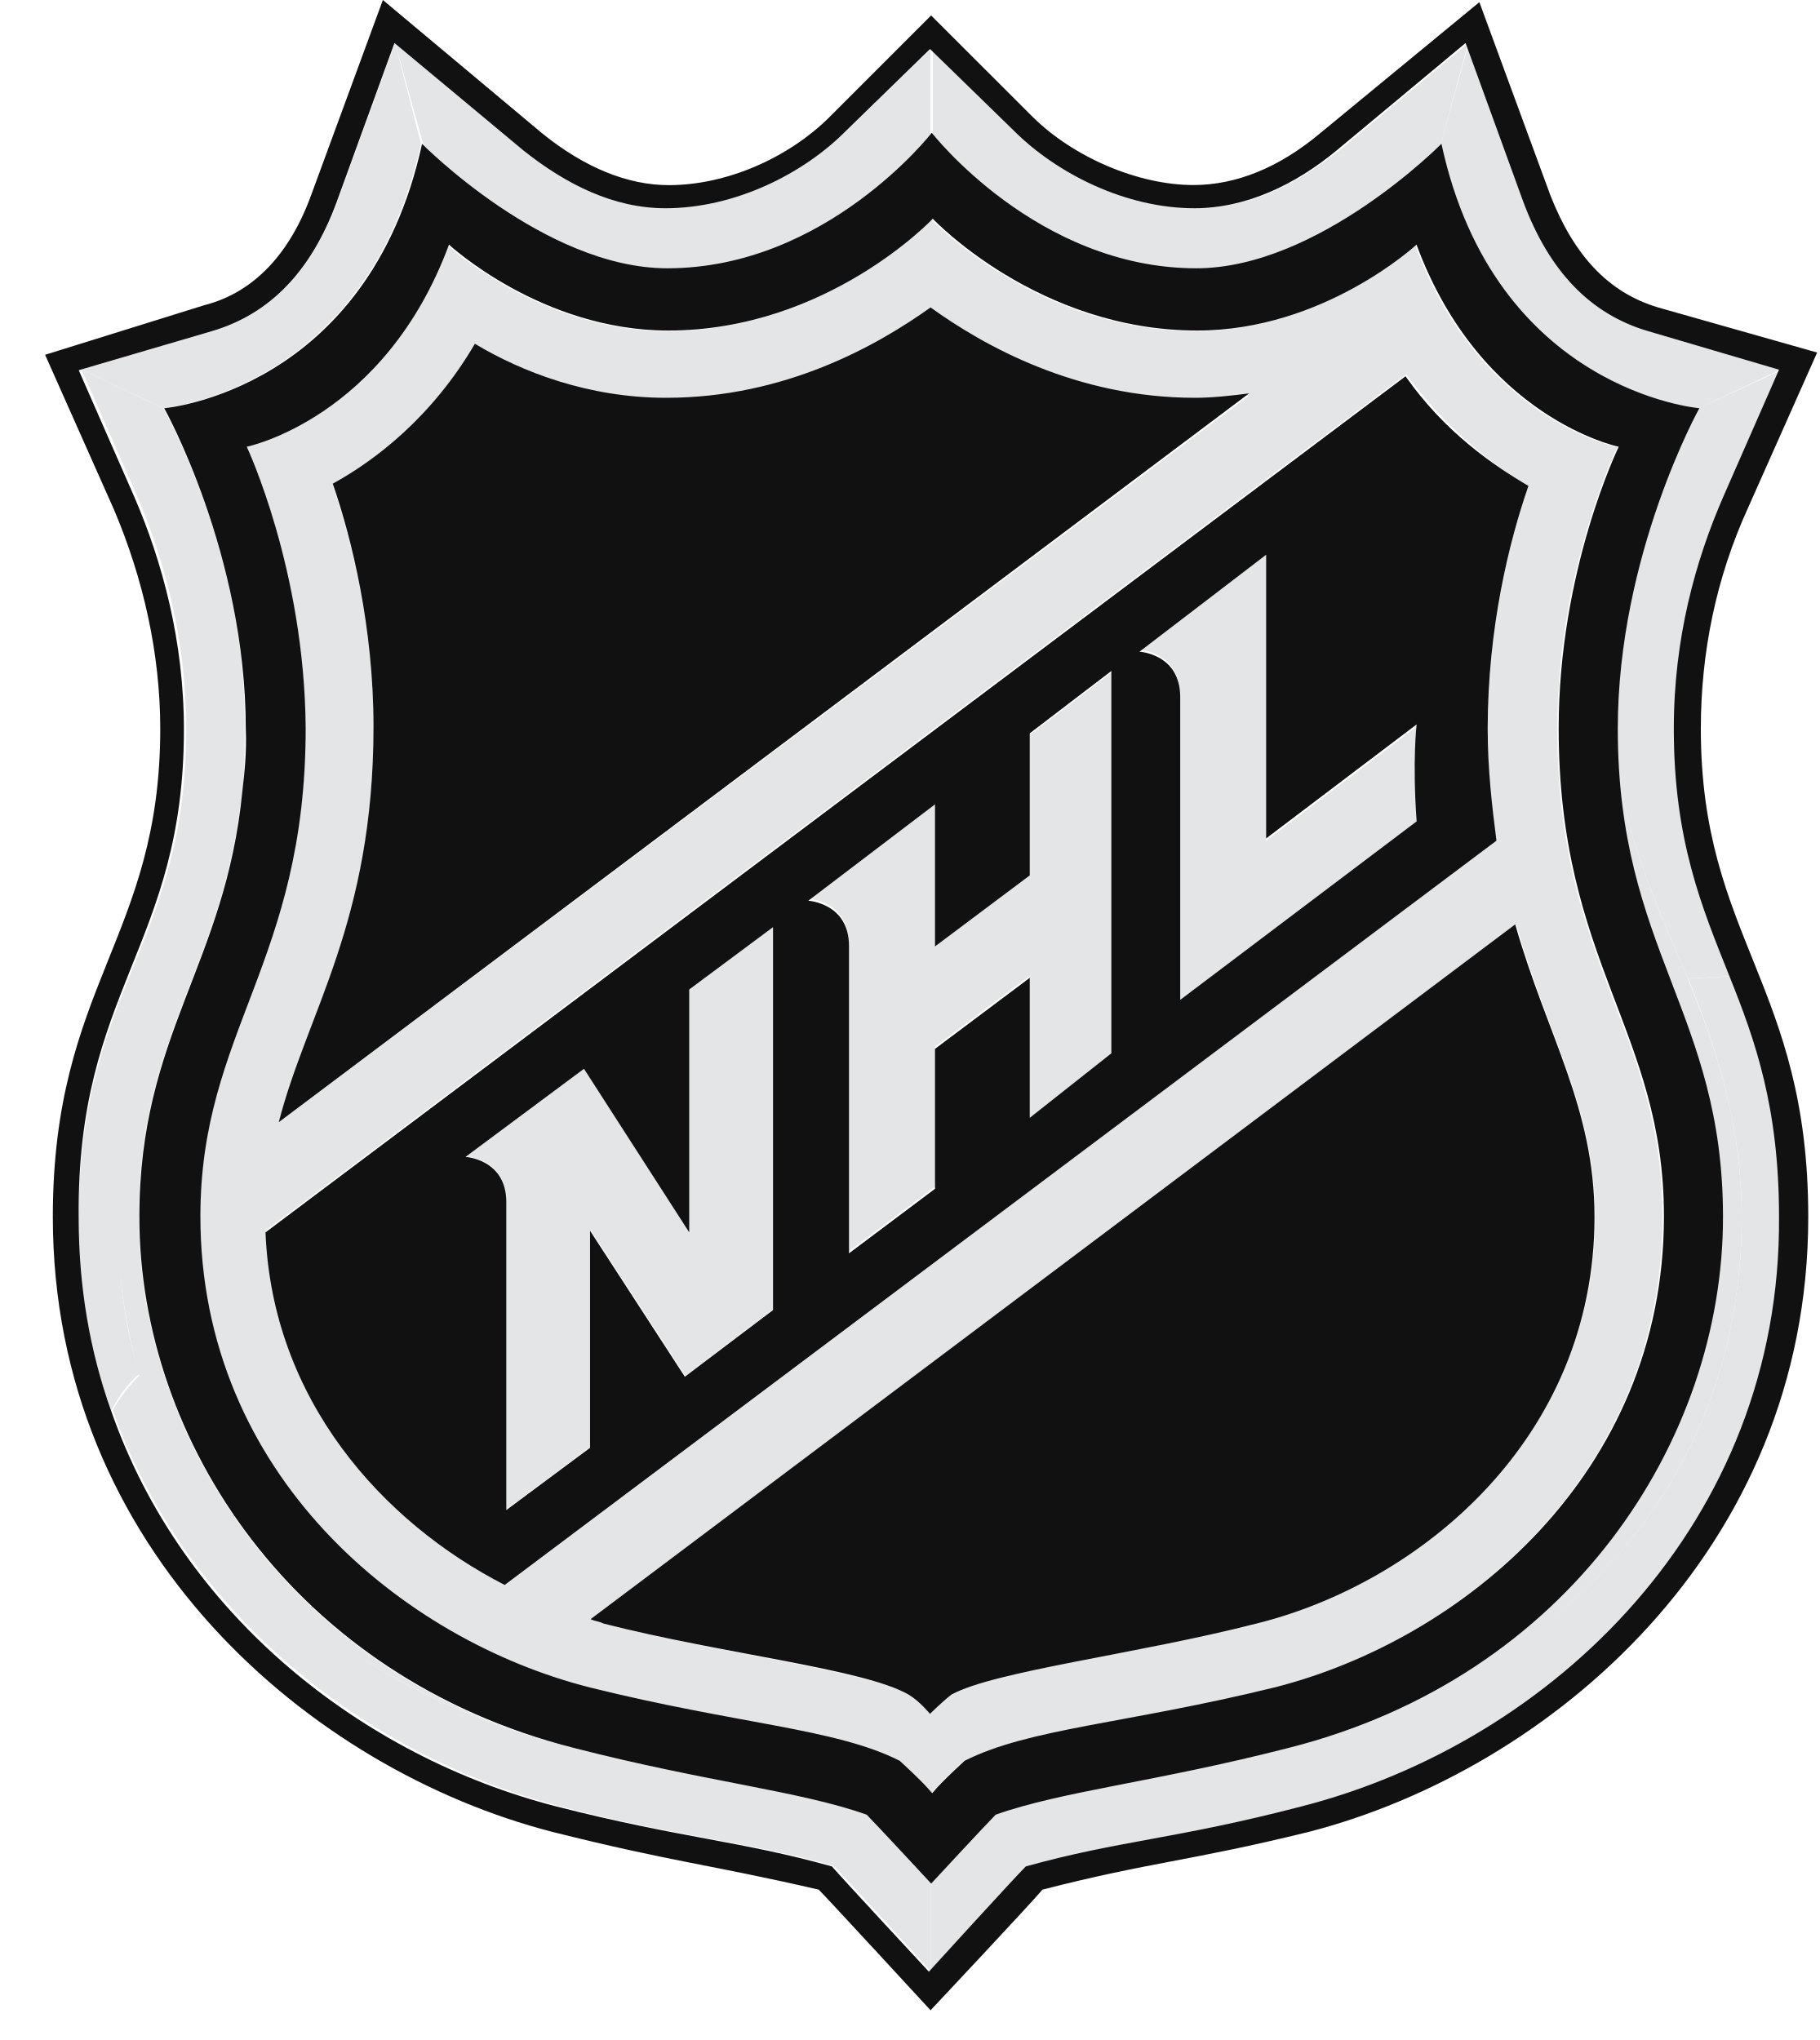
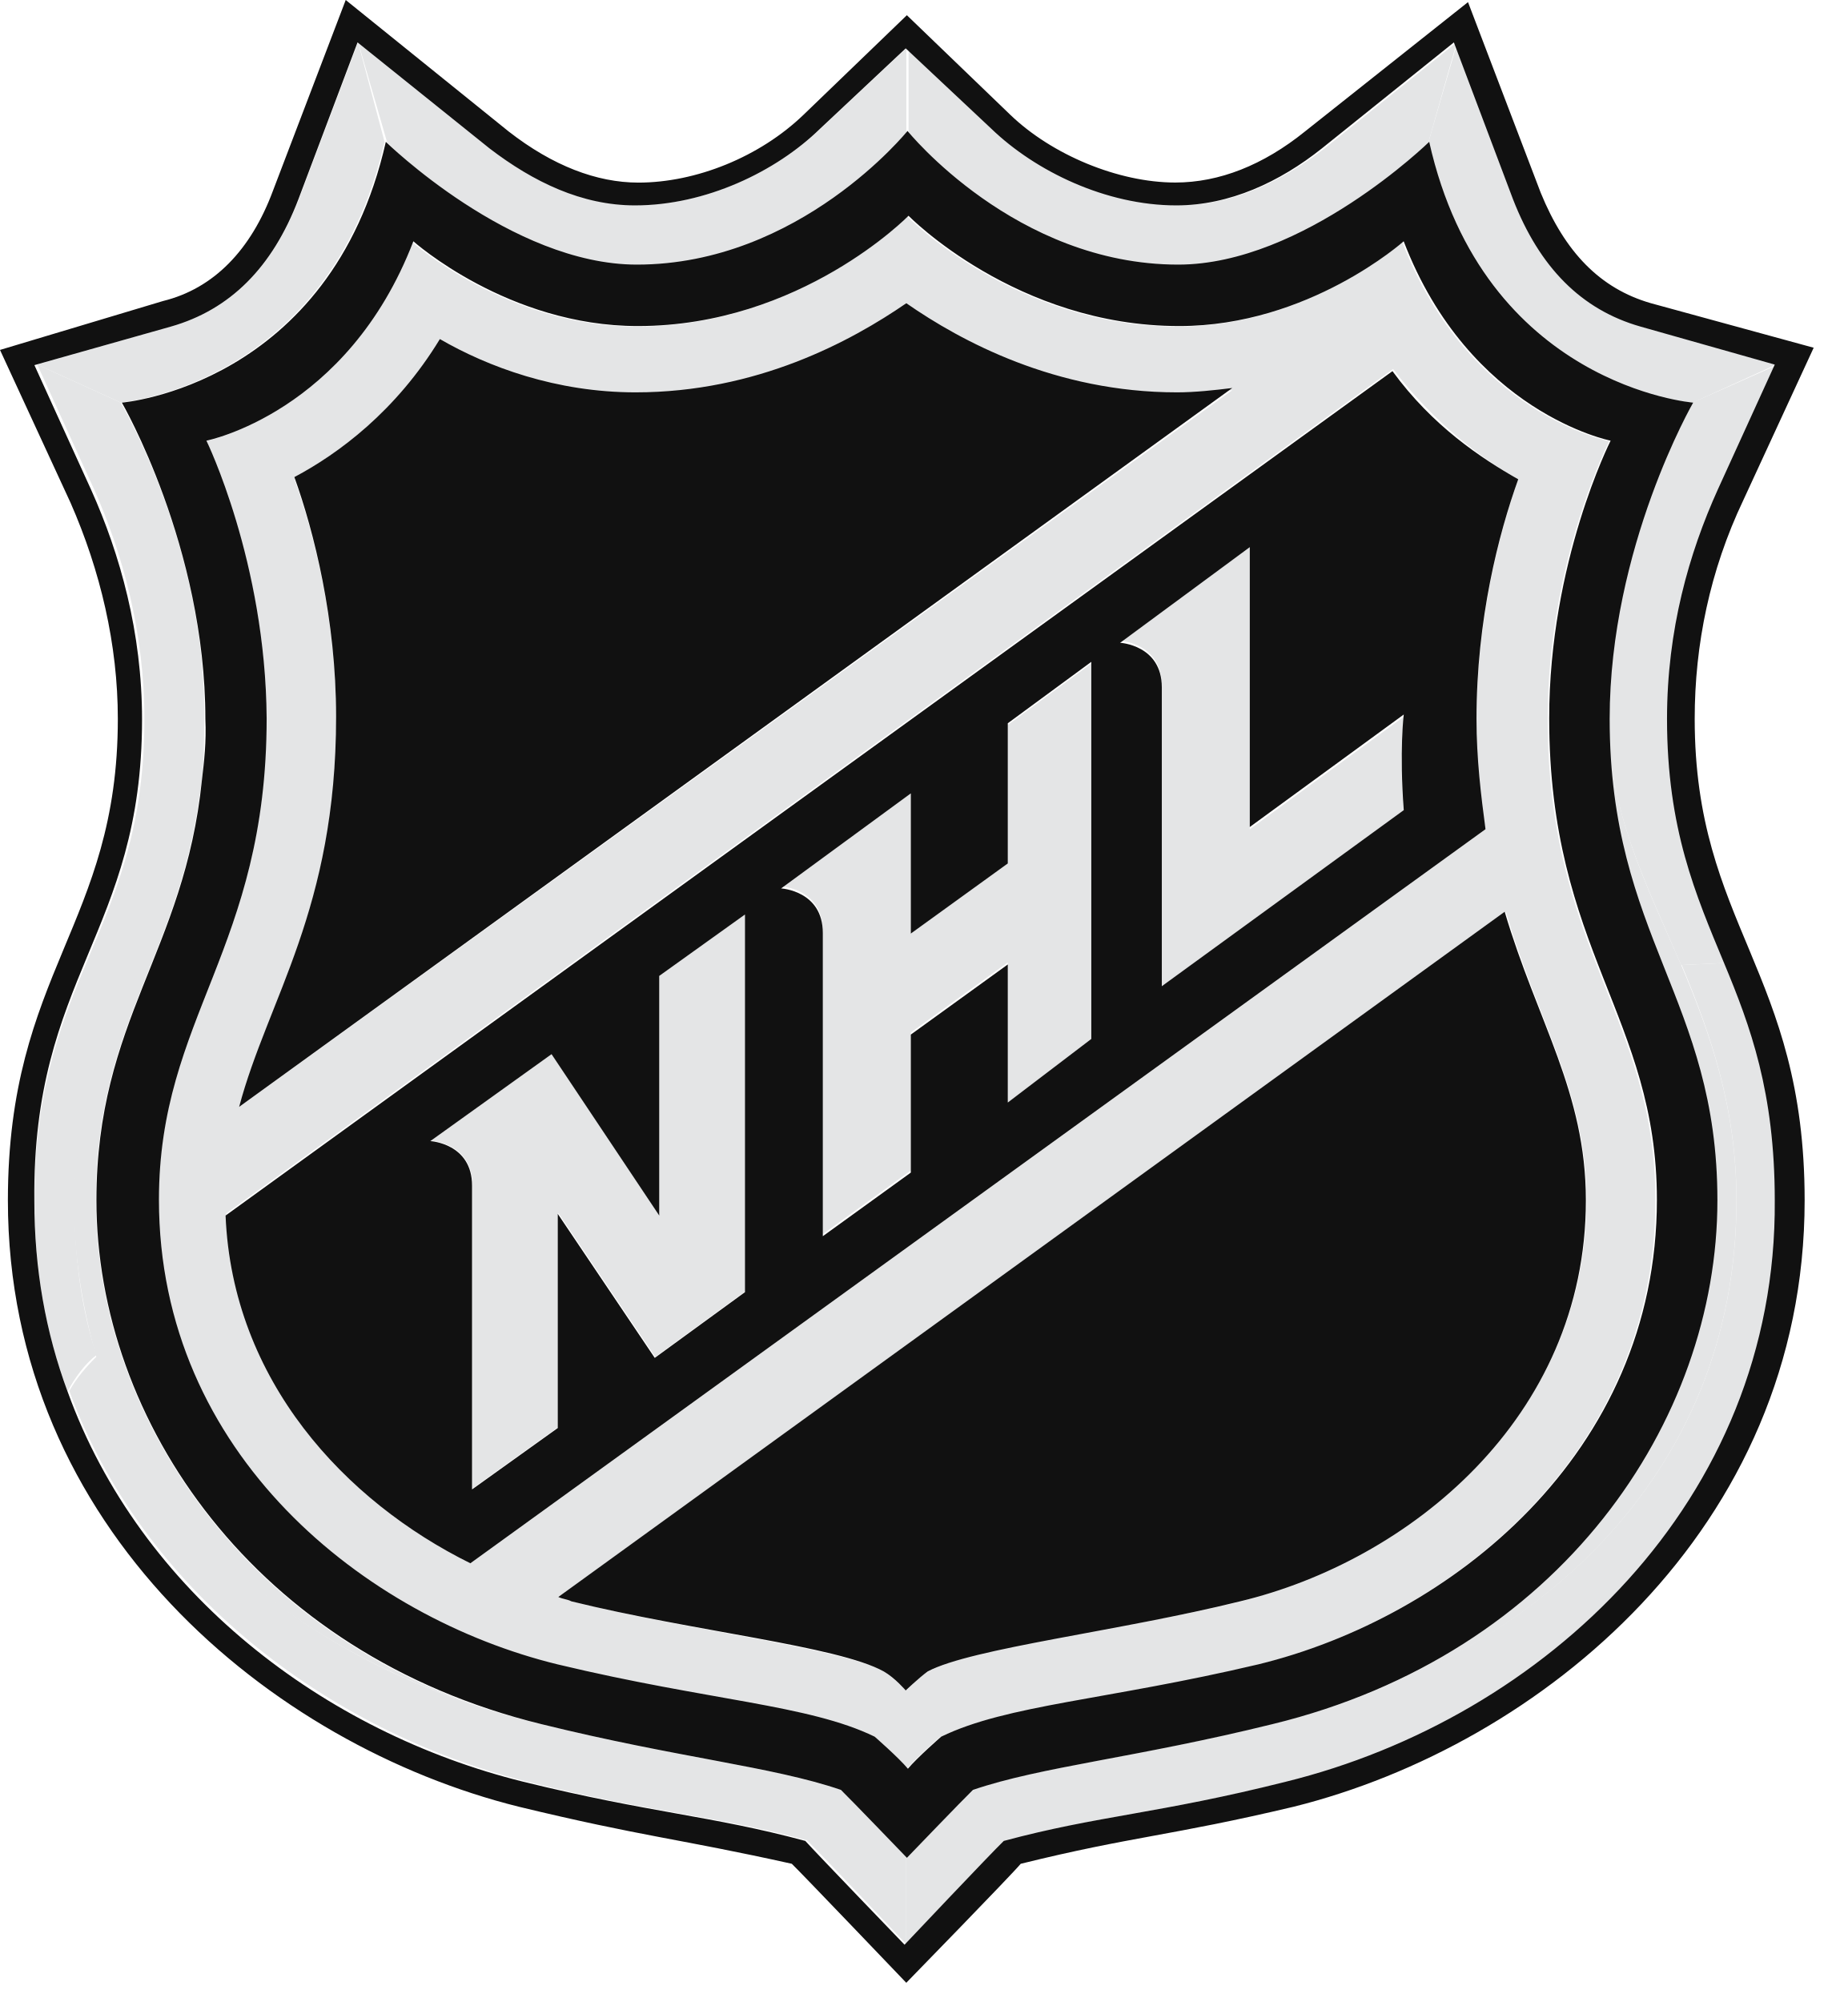
- <svg xmlns="http://www.w3.org/2000/svg" width="33" height="37" viewBox="0 0 33 37" fill="none">
-   <g id="Logos 11">
-     <path id="path6" d="M2.516 22.072C2.516 18.755 4.075 17.506 4.385 14.348C3.956 17.116 2.127 19.345 2.127 22.072C2.127 23.121 2.286 24.06 2.516 24.92C3.646 28.747 7.083 30.845 10.361 31.704C5.324 30.415 2.516 26.129 2.516 22.072ZM31.583 22.072C31.583 20.354 31.114 18.994 30.604 17.745C29.985 16.266 29.315 14.897 29.315 13.219C29.315 17.236 31.224 18.404 31.224 22.072C31.224 26.129 28.456 30.415 23.38 31.704C27.956 30.535 31.583 27.178 31.583 22.072Z" fill="#E4E5E6" />
-     <path id="path8" d="M29.903 6.007C28.854 5.697 28.104 4.918 27.645 3.669L26.636 0.781L26.126 2.61C27.135 7.096 30.802 7.406 30.802 7.406L32.281 6.707L29.903 6.007ZM12.506 22.343L10.598 19.376L8.449 20.975C8.449 20.975 9.188 21.015 9.188 21.794V27.37L10.707 26.24V22.304L12.426 24.951L14.024 23.742V16.807L12.505 17.937V22.343H12.506ZM18.672 15.869L16.953 17.158V14.58L14.655 16.298C14.655 16.298 15.395 16.338 15.395 17.118V22.693L16.953 21.524V18.986L18.672 17.697V20.275L20.151 19.186V12.201L18.672 13.331V15.869ZM22.958 15.249V10.064L20.66 11.782C20.66 11.782 21.399 11.822 21.399 12.602V18.177L25.686 14.94C25.606 13.851 25.686 13.181 25.686 13.181L22.958 15.249Z" fill="#E4E5E6" />
-     <path id="path19" d="M3.378 13.219C3.378 17.155 1.43 17.935 1.43 22.072C1.43 23.321 1.63 24.53 2.019 25.579C2.139 25.349 2.329 25.069 2.529 24.92C2.259 24.06 2.139 23.121 2.139 22.072C2.139 19.384 3.968 17.116 4.397 14.348C4.437 13.998 4.437 13.609 4.437 13.219C4.477 10.061 2.958 7.403 2.958 7.403L1.48 6.704L2.489 9.002C2.989 10.171 3.378 11.62 3.378 13.219Z" fill="#E4E5E6" />
-     <path id="path30" d="M29.314 13.219C29.314 14.897 29.974 16.226 30.603 17.745L31.423 17.705C30.913 16.456 30.414 15.247 30.414 13.219C30.414 11.62 30.803 10.181 31.313 9.002L32.322 6.704L30.803 7.403C30.803 7.403 29.314 10.061 29.314 13.219Z" fill="#E4E5E6" />
-     <path id="path45" d="M15.707 32.912C14.498 32.482 12.819 32.322 10.401 31.703C7.084 30.883 3.696 28.735 2.557 24.918C2.357 25.118 2.167 25.348 2.047 25.578C3.336 29.244 6.613 31.823 10.12 32.752C12.378 33.341 13.437 33.371 15.117 33.84C15.347 34.07 16.875 35.749 16.875 35.749V34.15C16.876 34.161 15.867 33.032 15.707 32.912Z" fill="#E4E5E6" />
-     <path id="path68" d="M10.672 30.616C13.359 31.276 15.118 31.355 16.288 31.945C16.288 31.945 16.717 32.335 16.877 32.535C17.037 32.335 17.467 31.945 17.467 31.945C18.636 31.355 20.395 31.286 23.083 30.616C26.48 29.757 30.147 26.759 30.147 22.073C30.147 18.716 28.239 17.467 28.239 13.22C28.239 10.332 29.327 8.114 29.327 8.114C29.327 8.114 26.829 7.604 25.661 4.447C25.661 4.447 23.982 6.006 21.684 6.006C18.797 6.006 16.888 3.978 16.888 3.978C16.888 3.978 14.979 6.006 12.092 6.006C9.794 6.006 8.115 4.447 8.115 4.447C6.946 7.605 4.449 8.114 4.449 8.114C4.449 8.114 5.537 10.342 5.537 13.22C5.537 17.476 3.629 18.715 3.629 22.073C3.618 26.789 7.284 29.757 10.672 30.616ZM28.927 22.073C28.927 26.049 25.77 28.668 22.802 29.447C20.654 29.997 18.086 30.267 17.267 30.736C17.067 30.855 16.877 31.085 16.877 31.085C16.877 31.085 16.647 30.855 16.488 30.736C15.709 30.306 13.09 29.997 10.952 29.447C10.873 29.407 10.792 29.407 10.722 29.367L27.499 16.768C28.068 18.796 28.927 20.085 28.927 22.073ZM27.718 8.814C27.368 9.823 26.979 11.432 26.979 13.22C26.979 13.96 27.019 14.659 27.139 15.249L9.153 28.748C6.895 27.578 4.936 25.35 4.826 22.313L25.5 6.785C26.239 7.794 27.059 8.424 27.718 8.814ZM6.774 13.22C6.774 11.391 6.385 9.822 6.035 8.813C6.814 8.384 7.834 7.604 8.613 6.275C9.473 6.744 10.681 7.254 12.08 7.254C14.229 7.254 15.907 6.315 16.877 5.616C17.856 6.315 19.524 7.254 21.673 7.254C22.022 7.254 22.332 7.214 22.652 7.175L5.056 20.355C5.566 18.366 6.774 16.727 6.774 13.22Z" fill="#E4E5E6" />
-     <path id="path83" d="M12.08 4.904C14.967 4.904 16.876 2.446 16.876 2.446V0.888L15.357 2.366C14.578 3.145 13.329 3.775 12.08 3.775C11.141 3.775 10.251 3.345 9.502 2.726L7.164 0.777L7.674 2.606C7.633 2.606 9.852 4.904 12.08 4.904Z" fill="#E4E5E6" />
-     <path id="path98" d="M31.584 22.072C31.584 27.178 27.957 30.535 23.35 31.704C20.932 32.324 19.253 32.483 18.044 32.913C17.885 33.073 16.875 34.162 16.875 34.162V35.761C16.875 35.761 18.434 34.083 18.633 33.852C20.312 33.383 21.361 33.343 23.63 32.764C28.196 31.594 32.332 27.618 32.332 22.073C32.332 20.084 31.903 18.875 31.433 17.706L30.613 17.746C31.114 18.994 31.584 20.354 31.584 22.072Z" fill="#E4E5E6" />
-     <path id="path113" d="M21.67 4.904C23.898 4.904 26.117 2.646 26.117 2.646L26.627 0.777L24.289 2.726C23.51 3.345 22.65 3.775 21.711 3.775C20.462 3.775 19.213 3.155 18.434 2.366L16.915 0.887V2.416C16.874 2.447 18.783 4.904 21.67 4.904Z" fill="#E4E5E6" />
-     <path id="path128" d="M7.633 2.606L7.164 0.777L6.115 3.665C5.646 4.914 4.906 5.693 3.857 6.003L1.479 6.703L2.958 7.402C2.947 7.402 6.654 7.092 7.633 2.606Z" fill="#E4E5E6" />
-     <path id="path130" d="M5.055 20.354L22.651 7.135C22.341 7.175 21.991 7.215 21.672 7.215C19.523 7.215 17.845 6.275 16.875 5.576C15.896 6.275 14.228 7.215 12.079 7.215C10.671 7.215 9.461 6.745 8.612 6.235C7.833 7.564 6.813 8.344 6.034 8.773C6.384 9.782 6.773 11.391 6.773 13.18C6.773 16.726 5.565 18.365 5.055 20.354ZM10.71 29.367C10.79 29.407 10.871 29.407 10.941 29.446C13.089 29.996 15.657 30.266 16.476 30.735C16.676 30.855 16.865 31.085 16.865 31.085C16.865 31.085 17.095 30.855 17.255 30.735C18.034 30.306 20.652 29.996 22.79 29.446C25.758 28.707 28.915 26.089 28.915 22.072C28.915 20.084 28.056 18.795 27.477 16.766L10.71 29.367ZM2.906 13.219C2.906 17.006 0.958 17.866 0.958 22.072C0.958 28.118 5.634 32.094 10.011 33.224C12.199 33.773 12.858 33.813 14.847 34.273C15.007 34.432 16.875 36.461 16.875 36.461C16.875 36.461 18.743 34.473 18.903 34.273C20.891 33.763 21.55 33.763 23.739 33.224C28.106 32.094 32.791 28.118 32.791 22.072C32.791 17.856 30.843 17.006 30.843 13.219C30.843 11.851 31.113 10.491 31.703 9.202L32.952 6.394L30.064 5.575C29.165 5.305 28.545 4.635 28.116 3.546L26.827 0.039L23.939 2.417C23.2 3.037 22.42 3.356 21.641 3.356C20.632 3.356 19.453 2.846 18.713 2.107L16.885 0.28L15.057 2.109C14.277 2.888 13.148 3.358 12.129 3.358C11.39 3.358 10.61 3.048 9.831 2.418L6.943 0L5.654 3.507C5.265 4.596 4.605 5.306 3.706 5.535L0.818 6.435L2.067 9.243C2.597 10.492 2.906 11.851 2.906 13.219ZM3.846 6.005C4.895 5.696 5.644 4.917 6.104 3.667L7.153 0.78L9.491 2.728C10.27 3.348 11.129 3.777 12.069 3.777C13.318 3.777 14.567 3.158 15.346 2.369L16.865 0.889L18.384 2.369C19.163 3.148 20.412 3.777 21.661 3.777C22.6 3.777 23.49 3.348 24.239 2.728L26.577 0.78L27.626 3.667C28.095 4.917 28.835 5.696 29.884 6.005L32.261 6.705L31.253 9.003C30.743 10.172 30.353 11.581 30.353 13.219C30.353 15.247 30.863 16.456 31.362 17.706C31.831 18.875 32.261 20.083 32.261 22.072C32.301 27.608 28.165 31.595 23.599 32.764C21.34 33.353 20.282 33.383 18.602 33.852C18.372 34.082 16.844 35.761 16.844 35.761C16.844 35.761 15.285 34.082 15.086 33.852C13.407 33.383 12.358 33.342 10.089 32.764C6.582 31.864 3.305 29.296 2.016 25.59C1.627 24.501 1.427 23.331 1.427 22.082C1.387 17.946 3.335 17.166 3.335 13.229C3.335 11.63 2.945 10.192 2.436 9.013L1.428 6.715L3.846 6.005ZM9.152 28.747L27.137 15.248C27.057 14.629 26.978 13.959 26.978 13.22C26.978 11.391 27.367 9.822 27.717 8.813C27.057 8.424 26.198 7.834 25.488 6.825L4.815 22.352C4.935 25.389 6.933 27.608 9.152 28.747ZM22.96 10.062V15.207L25.689 13.139C25.689 13.139 25.609 13.799 25.689 14.898L21.402 18.135V12.639C21.402 11.86 20.663 11.82 20.663 11.82L22.96 10.062ZM16.955 14.589V17.166L18.674 15.877V13.3L20.153 12.17V19.105L18.674 20.274V17.735L16.955 19.024V21.562L15.396 22.732V17.157C15.396 16.378 14.657 16.337 14.657 16.337L16.955 14.589ZM10.59 19.385L12.499 22.352V17.946L14.018 16.816V23.761L12.419 24.97L10.7 22.322V26.259L9.182 27.388V21.803C9.182 21.024 8.442 20.983 8.442 20.983L10.59 19.385ZM4.395 14.349C4.086 17.506 2.527 18.755 2.527 22.072C2.527 26.129 5.335 30.416 10.411 31.704C12.829 32.324 14.508 32.484 15.717 32.914C15.876 33.073 16.886 34.163 16.886 34.163C16.886 34.163 17.895 33.074 18.055 32.914C19.265 32.484 20.943 32.324 23.361 31.704C28.467 30.416 31.245 26.129 31.245 22.072C31.245 18.365 29.337 17.236 29.337 13.219C29.337 10.062 30.816 7.404 30.816 7.404C30.816 7.404 27.109 7.094 26.139 2.608C26.139 2.608 23.911 4.866 21.693 4.866C18.805 4.866 16.897 2.408 16.897 2.408C16.897 2.408 14.988 4.866 12.101 4.866C9.872 4.866 7.654 2.608 7.654 2.608C6.675 7.094 2.978 7.404 2.978 7.404C2.978 7.404 4.457 10.052 4.457 13.219C4.475 13.649 4.435 13.999 4.395 14.349ZM4.475 8.103C4.475 8.103 6.973 7.593 8.142 4.437C8.142 4.437 9.82 5.995 12.118 5.995C15.006 5.995 16.915 3.967 16.915 3.967C16.915 3.967 18.823 5.995 21.711 5.995C24.009 5.995 25.687 4.437 25.687 4.437C26.857 7.594 29.354 8.103 29.354 8.103C29.354 8.103 28.265 10.332 28.265 13.209C28.265 17.466 30.174 18.705 30.174 22.062C30.174 26.739 26.507 29.746 23.109 30.606C20.422 31.265 18.663 31.345 17.494 31.935C17.494 31.935 17.064 32.324 16.904 32.524C16.744 32.324 16.314 31.935 16.314 31.935C15.145 31.345 13.387 31.275 10.698 30.606C7.301 29.746 3.634 26.749 3.634 22.062C3.634 18.705 5.543 17.456 5.543 13.209C5.524 10.332 4.475 8.103 4.475 8.103Z" fill="#111111" />
-   </g>
+ <svg xmlns="http://www.w3.org/2000/svg" width="48" height="52" viewBox="0 0 48 52" fill="none">
+   <path d="M2.489 31.177C2.489 26.492 4.775 24.727 5.229 20.267C4.599 24.177 1.918 27.325 1.918 31.177C1.918 32.659 2.152 33.985 2.489 35.2C4.145 40.605 9.184 43.569 13.991 44.782C6.606 42.962 2.489 36.907 2.489 31.177ZM45.108 31.177C45.108 28.75 44.42 26.83 43.673 25.065C42.764 22.976 41.783 21.043 41.783 18.672C41.783 24.346 44.581 25.997 44.581 31.177C44.581 36.907 40.523 42.962 33.08 44.782C39.791 43.131 45.108 38.389 45.108 31.177Z" fill="#E4E5E6" />
+   <path d="M42.648 8.485C41.11 8.047 40.01 6.947 39.337 5.182L37.857 1.104L37.109 3.687C38.589 10.024 43.966 10.461 43.966 10.461L46.135 9.473L42.648 8.485ZM17.14 31.561L14.342 27.369L11.191 29.627C11.191 29.627 12.275 29.684 12.275 30.785V38.66L14.502 37.065V31.504L17.022 35.244L19.366 33.536V23.741L17.139 25.336V31.561H17.14ZM26.18 22.415L23.661 24.236V20.594L20.291 23.022C20.291 23.022 21.375 23.078 21.375 24.179V32.054L23.661 30.403V26.818L26.18 24.997V28.639L28.349 27.101V17.235L26.18 18.83V22.415ZM32.465 21.54V14.215L29.096 16.642C29.096 16.642 30.179 16.699 30.179 17.8V25.675L36.464 21.102C36.347 19.564 36.464 18.619 36.464 18.619L32.465 21.54Z" fill="#E4E5E6" />
+   <path d="M3.751 18.672C3.751 24.232 0.895 25.334 0.895 31.177C0.895 32.941 1.188 34.649 1.759 36.131C1.935 35.806 2.213 35.41 2.507 35.199C2.11 33.985 1.935 32.658 1.935 31.177C1.935 27.38 4.616 24.177 5.246 20.267C5.304 19.773 5.304 19.223 5.304 18.672C5.362 14.211 3.135 10.457 3.135 10.457L0.968 9.47L2.447 12.716C3.18 14.367 3.751 16.413 3.751 18.672Z" fill="#E4E5E6" />
+   <path d="M41.781 18.672C41.781 21.042 42.748 22.919 43.671 25.065L44.873 25.009C44.125 23.244 43.393 21.536 43.393 18.672C43.393 16.413 43.965 14.381 44.712 12.716L46.192 9.47L43.965 10.457C43.965 10.457 41.781 14.211 41.781 18.672Z" fill="#E4E5E6" />
+   <path d="M21.83 46.488C20.057 45.882 17.596 45.655 14.05 44.78C9.186 43.623 4.219 40.589 2.548 35.197C2.255 35.48 1.977 35.804 1.801 36.129C3.691 41.308 8.496 44.95 13.638 46.262C16.949 47.095 18.502 47.137 20.964 47.8C21.301 48.125 23.542 50.496 23.542 50.496V48.237C23.544 48.253 22.065 46.657 21.83 46.488Z" fill="#E4E5E6" />
+   <path d="M14.448 43.246C18.389 44.178 20.968 44.29 22.682 45.123C22.682 45.123 23.312 45.673 23.547 45.956C23.78 45.673 24.411 45.123 24.411 45.123C26.126 44.29 28.704 44.192 32.645 43.246C37.627 42.032 43.003 37.798 43.003 31.178C43.003 26.437 40.205 24.672 40.205 18.673C40.205 14.595 41.802 11.461 41.802 11.461C41.802 11.461 38.139 10.741 36.425 6.282C36.425 6.282 33.964 8.484 30.595 8.484C26.361 8.484 23.562 5.619 23.562 5.619C23.562 5.619 20.764 8.484 16.53 8.484C13.16 8.484 10.699 6.282 10.699 6.282C8.985 10.742 5.323 11.461 5.323 11.461C5.323 11.461 6.919 14.609 6.919 18.673C6.919 24.686 4.121 26.436 4.121 31.178C4.104 37.84 9.481 42.032 14.448 43.246ZM41.215 31.178C41.215 36.795 36.585 40.494 32.234 41.594C29.084 42.371 25.319 42.752 24.118 43.415C23.824 43.584 23.547 43.909 23.547 43.909C23.547 43.909 23.209 43.584 22.976 43.415C21.833 42.809 17.994 42.371 14.859 41.594C14.742 41.538 14.624 41.538 14.522 41.482L39.12 23.685C39.955 26.549 41.215 28.37 41.215 31.178ZM39.442 12.45C38.929 13.875 38.358 16.148 38.358 18.674C38.358 19.719 38.416 20.706 38.593 21.539L12.221 40.607C8.91 38.955 6.038 35.808 5.876 31.517L36.189 9.584C37.273 11.01 38.475 11.899 39.442 12.45ZM8.733 18.673C8.733 16.09 8.162 13.874 7.649 12.449C8.792 11.842 10.287 10.741 11.429 8.864C12.69 9.527 14.461 10.247 16.513 10.247C19.663 10.247 22.125 8.92 23.546 7.933C24.981 8.92 27.428 10.247 30.578 10.247C31.091 10.247 31.545 10.191 32.014 10.134L6.214 28.751C6.961 25.942 8.733 23.627 8.733 18.673Z" fill="#E4E5E6" />
+   <path d="M16.512 6.927C20.747 6.927 23.545 3.454 23.545 3.454V1.254L21.318 3.342C20.175 4.442 18.344 5.331 16.512 5.331C15.135 5.331 13.831 4.725 12.733 3.85L9.305 1.098L10.052 3.681C9.993 3.681 13.245 6.927 16.512 6.927Z" fill="#E4E5E6" />
+   <path d="M45.11 31.176C45.11 38.388 39.792 43.13 33.038 44.781C29.491 45.657 27.03 45.882 25.258 46.489C25.024 46.715 23.543 48.254 23.543 48.254V50.512C23.543 50.512 25.829 48.141 26.121 47.816C28.582 47.153 30.121 47.096 33.447 46.278C40.142 44.627 46.207 39.01 46.207 31.177C46.207 28.368 45.578 26.66 44.889 25.009L43.687 25.065C44.421 26.828 45.11 28.749 45.11 31.176Z" fill="#E4E5E6" />
+   <path d="M30.575 6.927C33.843 6.927 37.095 3.737 37.095 3.737L37.843 1.098L34.415 3.85C33.272 4.725 32.012 5.331 30.635 5.331C28.803 5.331 26.972 4.456 25.83 3.342L23.602 1.253V3.412C23.543 3.455 26.341 6.927 30.575 6.927Z" fill="#E4E5E6" />
+   <path d="M9.989 3.681L9.301 1.098L7.763 5.176C7.075 6.941 5.99 8.041 4.452 8.479L0.965 9.468L3.134 10.455C3.118 10.455 8.554 10.018 9.989 3.681Z" fill="#E4E5E6" />
+   <path d="M6.212 28.75L32.012 10.078C31.558 10.134 31.045 10.191 30.576 10.191C27.426 10.191 24.965 8.864 23.544 7.876C22.108 8.864 19.662 10.191 16.511 10.191C14.446 10.191 12.673 9.528 11.427 8.807C10.285 10.684 8.79 11.786 7.647 12.392C8.16 13.818 8.731 16.09 8.731 18.617C8.731 23.626 6.959 25.941 6.212 28.75ZM14.504 41.48C14.621 41.537 14.739 41.537 14.842 41.593C17.992 42.37 21.757 42.751 22.958 43.414C23.251 43.583 23.529 43.908 23.529 43.908C23.529 43.908 23.866 43.583 24.1 43.414C25.242 42.807 29.082 42.37 32.216 41.593C36.567 40.549 41.197 36.851 41.197 31.177C41.197 28.369 39.937 26.548 39.088 23.682L14.504 41.48ZM3.061 18.672C3.061 24.021 0.205 25.235 0.205 31.177C0.205 39.716 7.062 45.333 13.478 46.928C16.687 47.705 17.654 47.761 20.569 48.41C20.804 48.635 23.543 51.501 23.543 51.501C23.543 51.501 26.282 48.693 26.516 48.41C29.432 47.69 30.398 47.69 33.607 46.928C40.01 45.333 46.88 39.716 46.88 31.177C46.88 25.221 44.024 24.021 44.024 18.672C44.024 16.739 44.419 14.819 45.284 12.998L47.115 9.032L42.881 7.874C41.563 7.493 40.654 6.547 40.025 5.009L38.135 0.055L33.901 3.414C32.817 4.289 31.673 4.741 30.531 4.741C29.052 4.741 27.322 4.021 26.239 2.976L23.558 0.395L20.877 2.978C19.735 4.079 18.078 4.743 16.584 4.743C15.501 4.743 14.357 4.305 13.215 3.416L8.981 0L7.091 4.954C6.52 6.492 5.553 7.495 4.234 7.819L0 9.089L1.831 13.055C2.607 14.82 3.061 16.739 3.061 18.672ZM4.439 8.483C5.977 8.045 7.076 6.945 7.75 5.18L9.288 1.101L12.716 3.854C13.858 4.729 15.118 5.335 16.496 5.335C18.327 5.335 20.159 4.46 21.301 3.346L23.528 1.256L25.755 3.346C26.898 4.446 28.729 5.335 30.56 5.335C31.938 5.335 33.242 4.729 34.34 3.854L37.768 1.101L39.306 5.18C39.994 6.945 41.079 8.045 42.617 8.483L46.104 9.47L44.624 12.716C43.877 14.368 43.305 16.358 43.305 18.672C43.305 21.537 44.053 23.245 44.785 25.009C45.473 26.661 46.104 28.368 46.104 31.177C46.162 38.996 40.097 44.628 33.401 46.279C30.09 47.111 28.538 47.154 26.076 47.816C25.738 48.141 23.498 50.512 23.498 50.512C23.498 50.512 21.212 48.141 20.92 47.816C18.459 47.154 16.919 47.096 13.594 46.279C8.451 45.008 3.646 41.381 1.756 36.145C1.185 34.607 0.892 32.956 0.892 31.191C0.833 25.348 3.69 24.248 3.69 18.686C3.69 16.428 3.119 14.396 2.371 12.73L0.894 9.484L4.439 8.483ZM12.219 40.605L38.59 21.538C38.473 20.663 38.356 19.717 38.356 18.673C38.356 16.09 38.927 13.874 39.44 12.449C38.473 11.899 37.213 11.066 36.173 9.64L5.86 31.573C6.036 35.863 8.966 38.996 12.219 40.605ZM32.466 14.212V21.481L36.466 18.559C36.466 18.559 36.349 19.491 36.466 21.043L30.181 25.616V17.853C30.181 16.753 29.098 16.696 29.098 16.696L32.466 14.212ZM23.661 20.607V24.248L26.18 22.427V18.786L28.349 17.191V26.986L26.18 28.637V25.051L23.661 26.872V30.457L21.375 32.109V24.234C21.375 23.133 20.291 23.076 20.291 23.076L23.661 20.607ZM14.328 27.381L17.126 31.573V25.348L19.353 23.753V33.562L17.009 35.27L14.49 31.53V37.091L12.263 38.686V30.797C12.263 29.697 11.179 29.639 11.179 29.639L14.328 27.381ZM5.245 20.267C4.791 24.727 2.505 26.492 2.505 31.177C2.505 36.908 6.622 42.962 14.065 44.783C17.611 45.658 20.072 45.883 21.845 46.491C22.079 46.716 23.559 48.255 23.559 48.255C23.559 48.255 25.039 46.717 25.274 46.491C27.047 45.884 29.508 45.658 33.054 44.783C40.54 42.962 44.614 36.908 44.614 31.177C44.614 25.941 41.815 24.346 41.815 18.672C41.815 14.212 43.984 10.458 43.984 10.458C43.984 10.458 38.548 10.021 37.127 3.684C37.127 3.684 33.86 6.873 30.607 6.873C26.373 6.873 23.575 3.401 23.575 3.401C23.575 3.401 20.777 6.873 16.543 6.873C13.275 6.873 10.023 3.684 10.023 3.684C8.587 10.021 3.166 10.458 3.166 10.458C3.166 10.458 5.335 14.198 5.335 18.672C5.362 19.28 5.303 19.774 5.245 20.267ZM5.362 11.446C5.362 11.446 9.025 10.726 10.738 6.267C10.738 6.267 13.199 8.469 16.569 8.469C20.803 8.469 23.601 5.604 23.601 5.604C23.601 5.604 26.399 8.469 30.634 8.469C34.003 8.469 36.464 6.267 36.464 6.267C38.178 10.727 41.84 11.446 41.84 11.446C41.84 11.446 40.244 14.593 40.244 18.658C40.244 24.67 43.042 26.42 43.042 31.163C43.042 37.769 37.666 42.017 32.684 43.231C28.744 44.162 26.165 44.275 24.45 45.108C24.45 45.108 23.82 45.658 23.585 45.941C23.351 45.658 22.721 45.108 22.721 45.108C21.006 44.275 18.428 44.176 14.487 43.231C9.505 42.017 4.129 37.783 4.129 31.163C4.129 26.421 6.927 24.657 6.927 18.658C6.9 14.593 5.362 11.446 5.362 11.446Z" fill="#111111" />
</svg>
